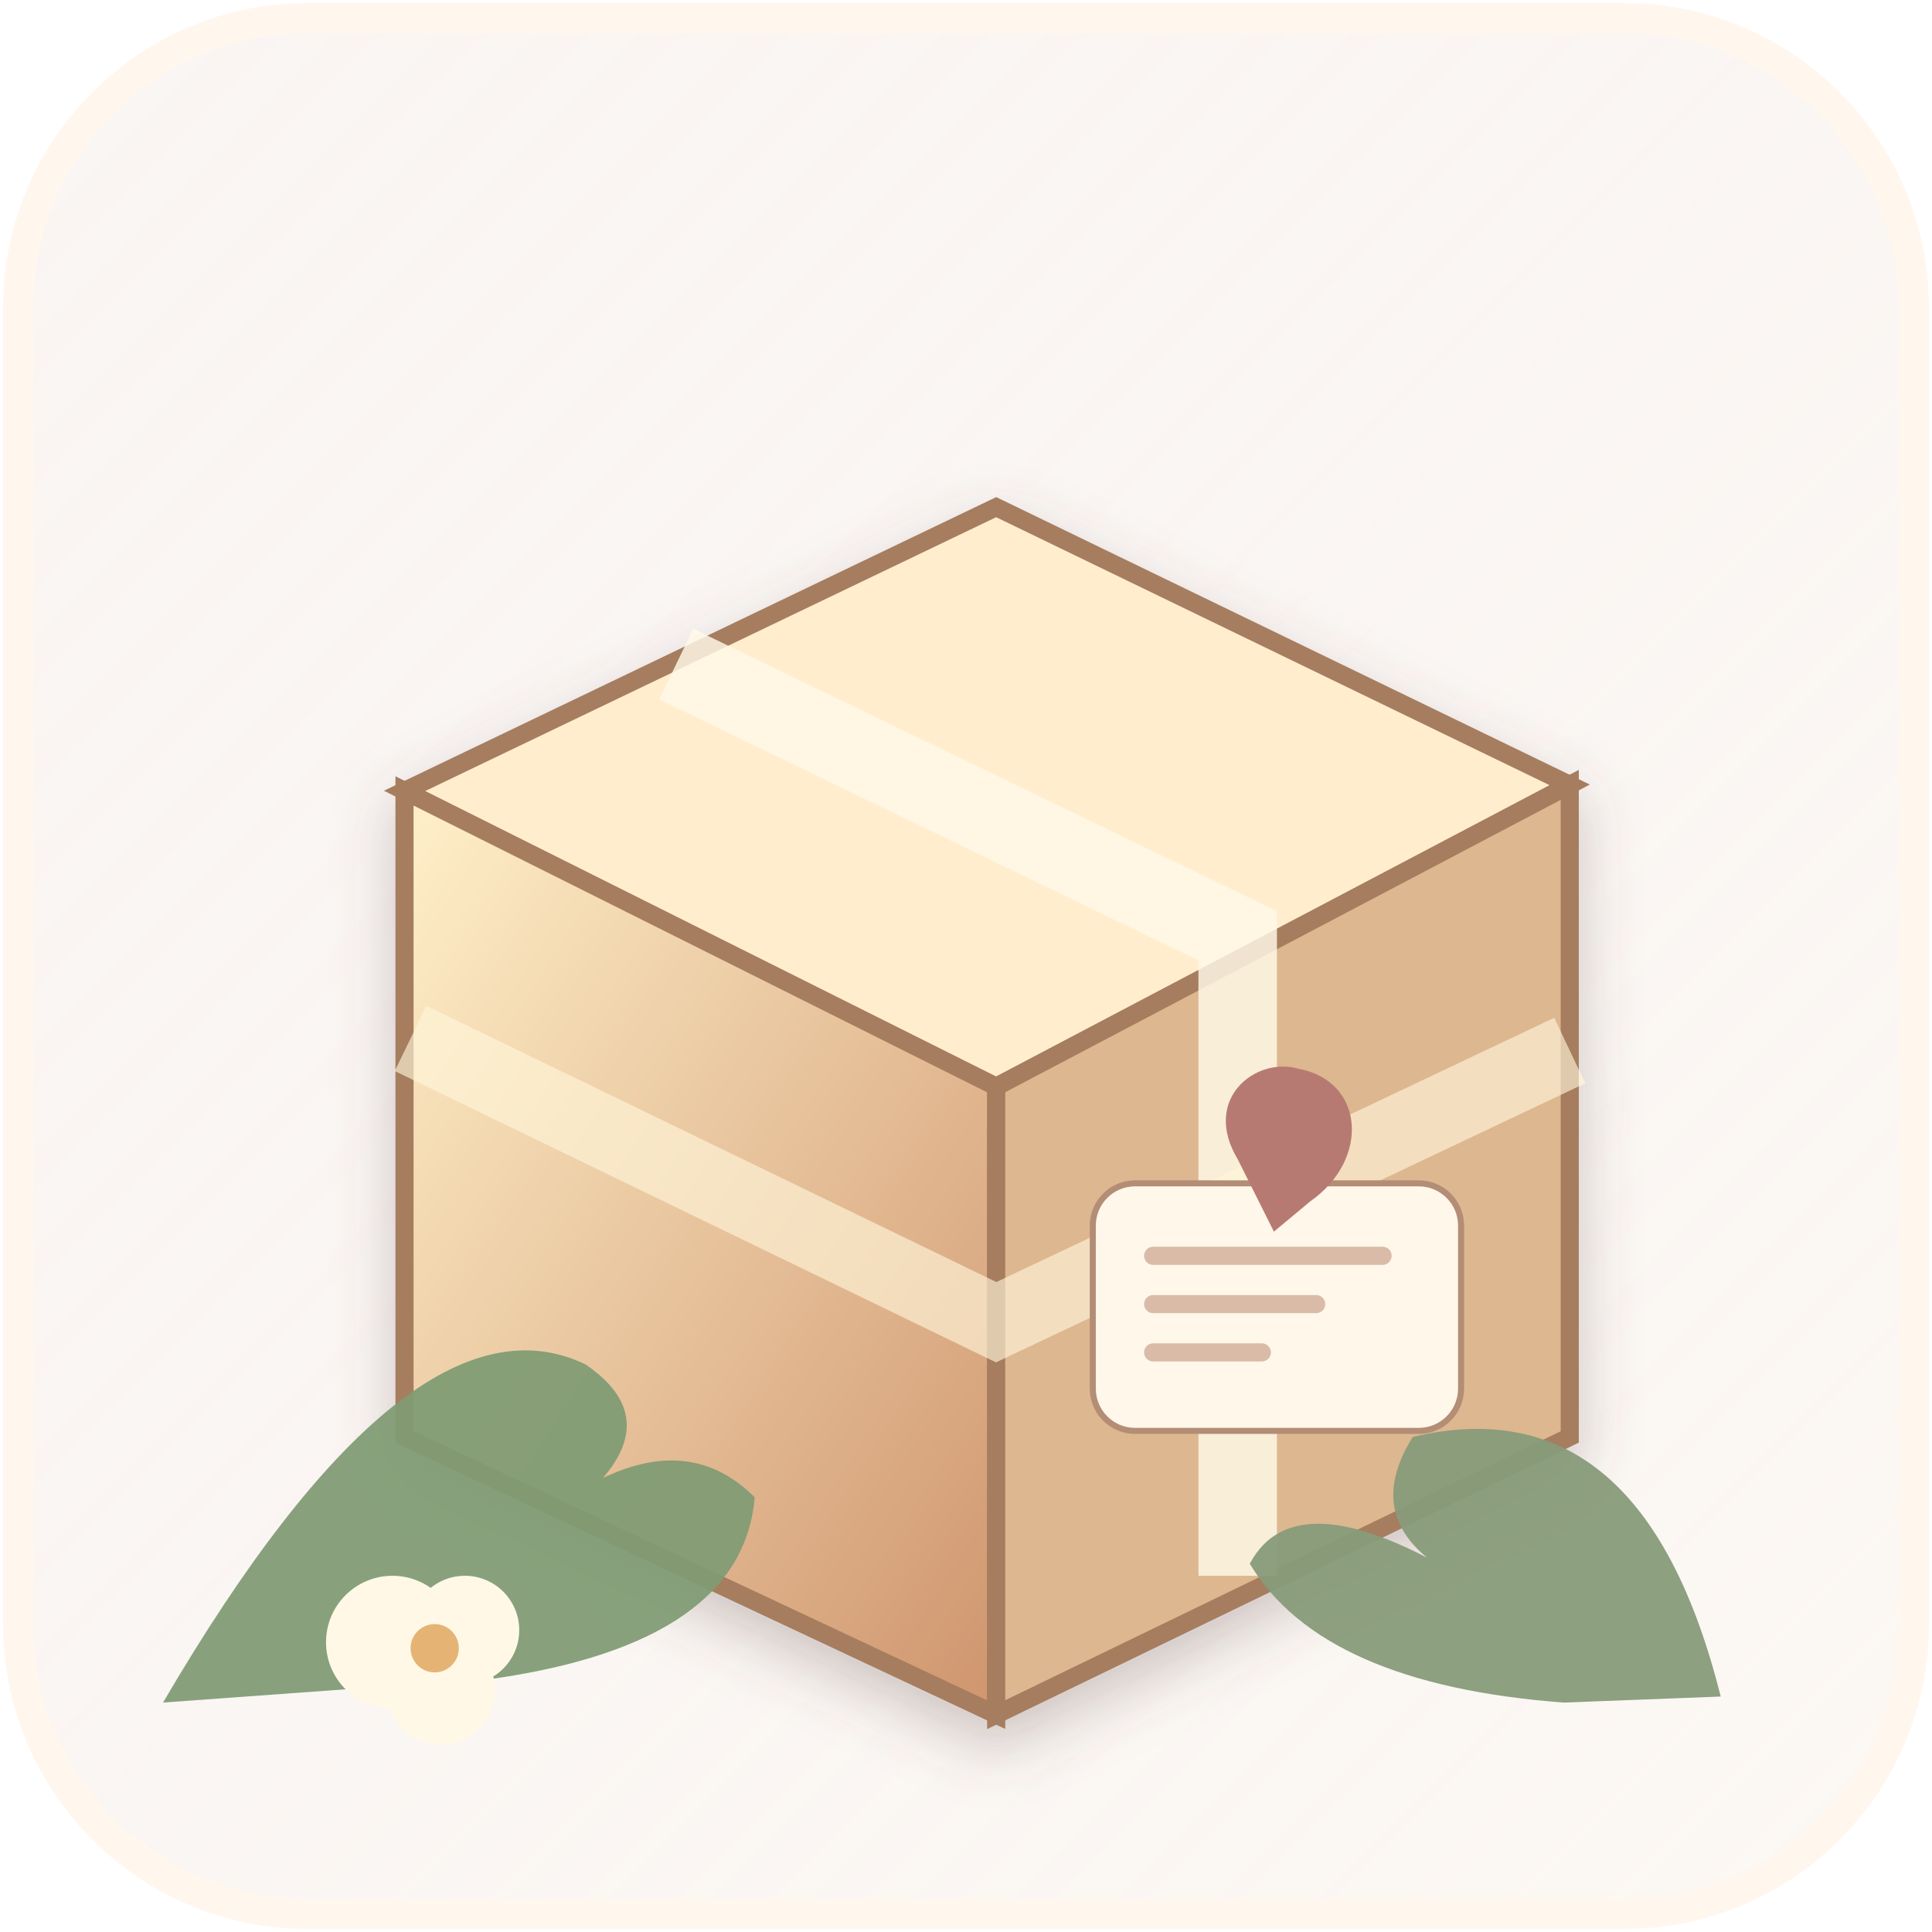
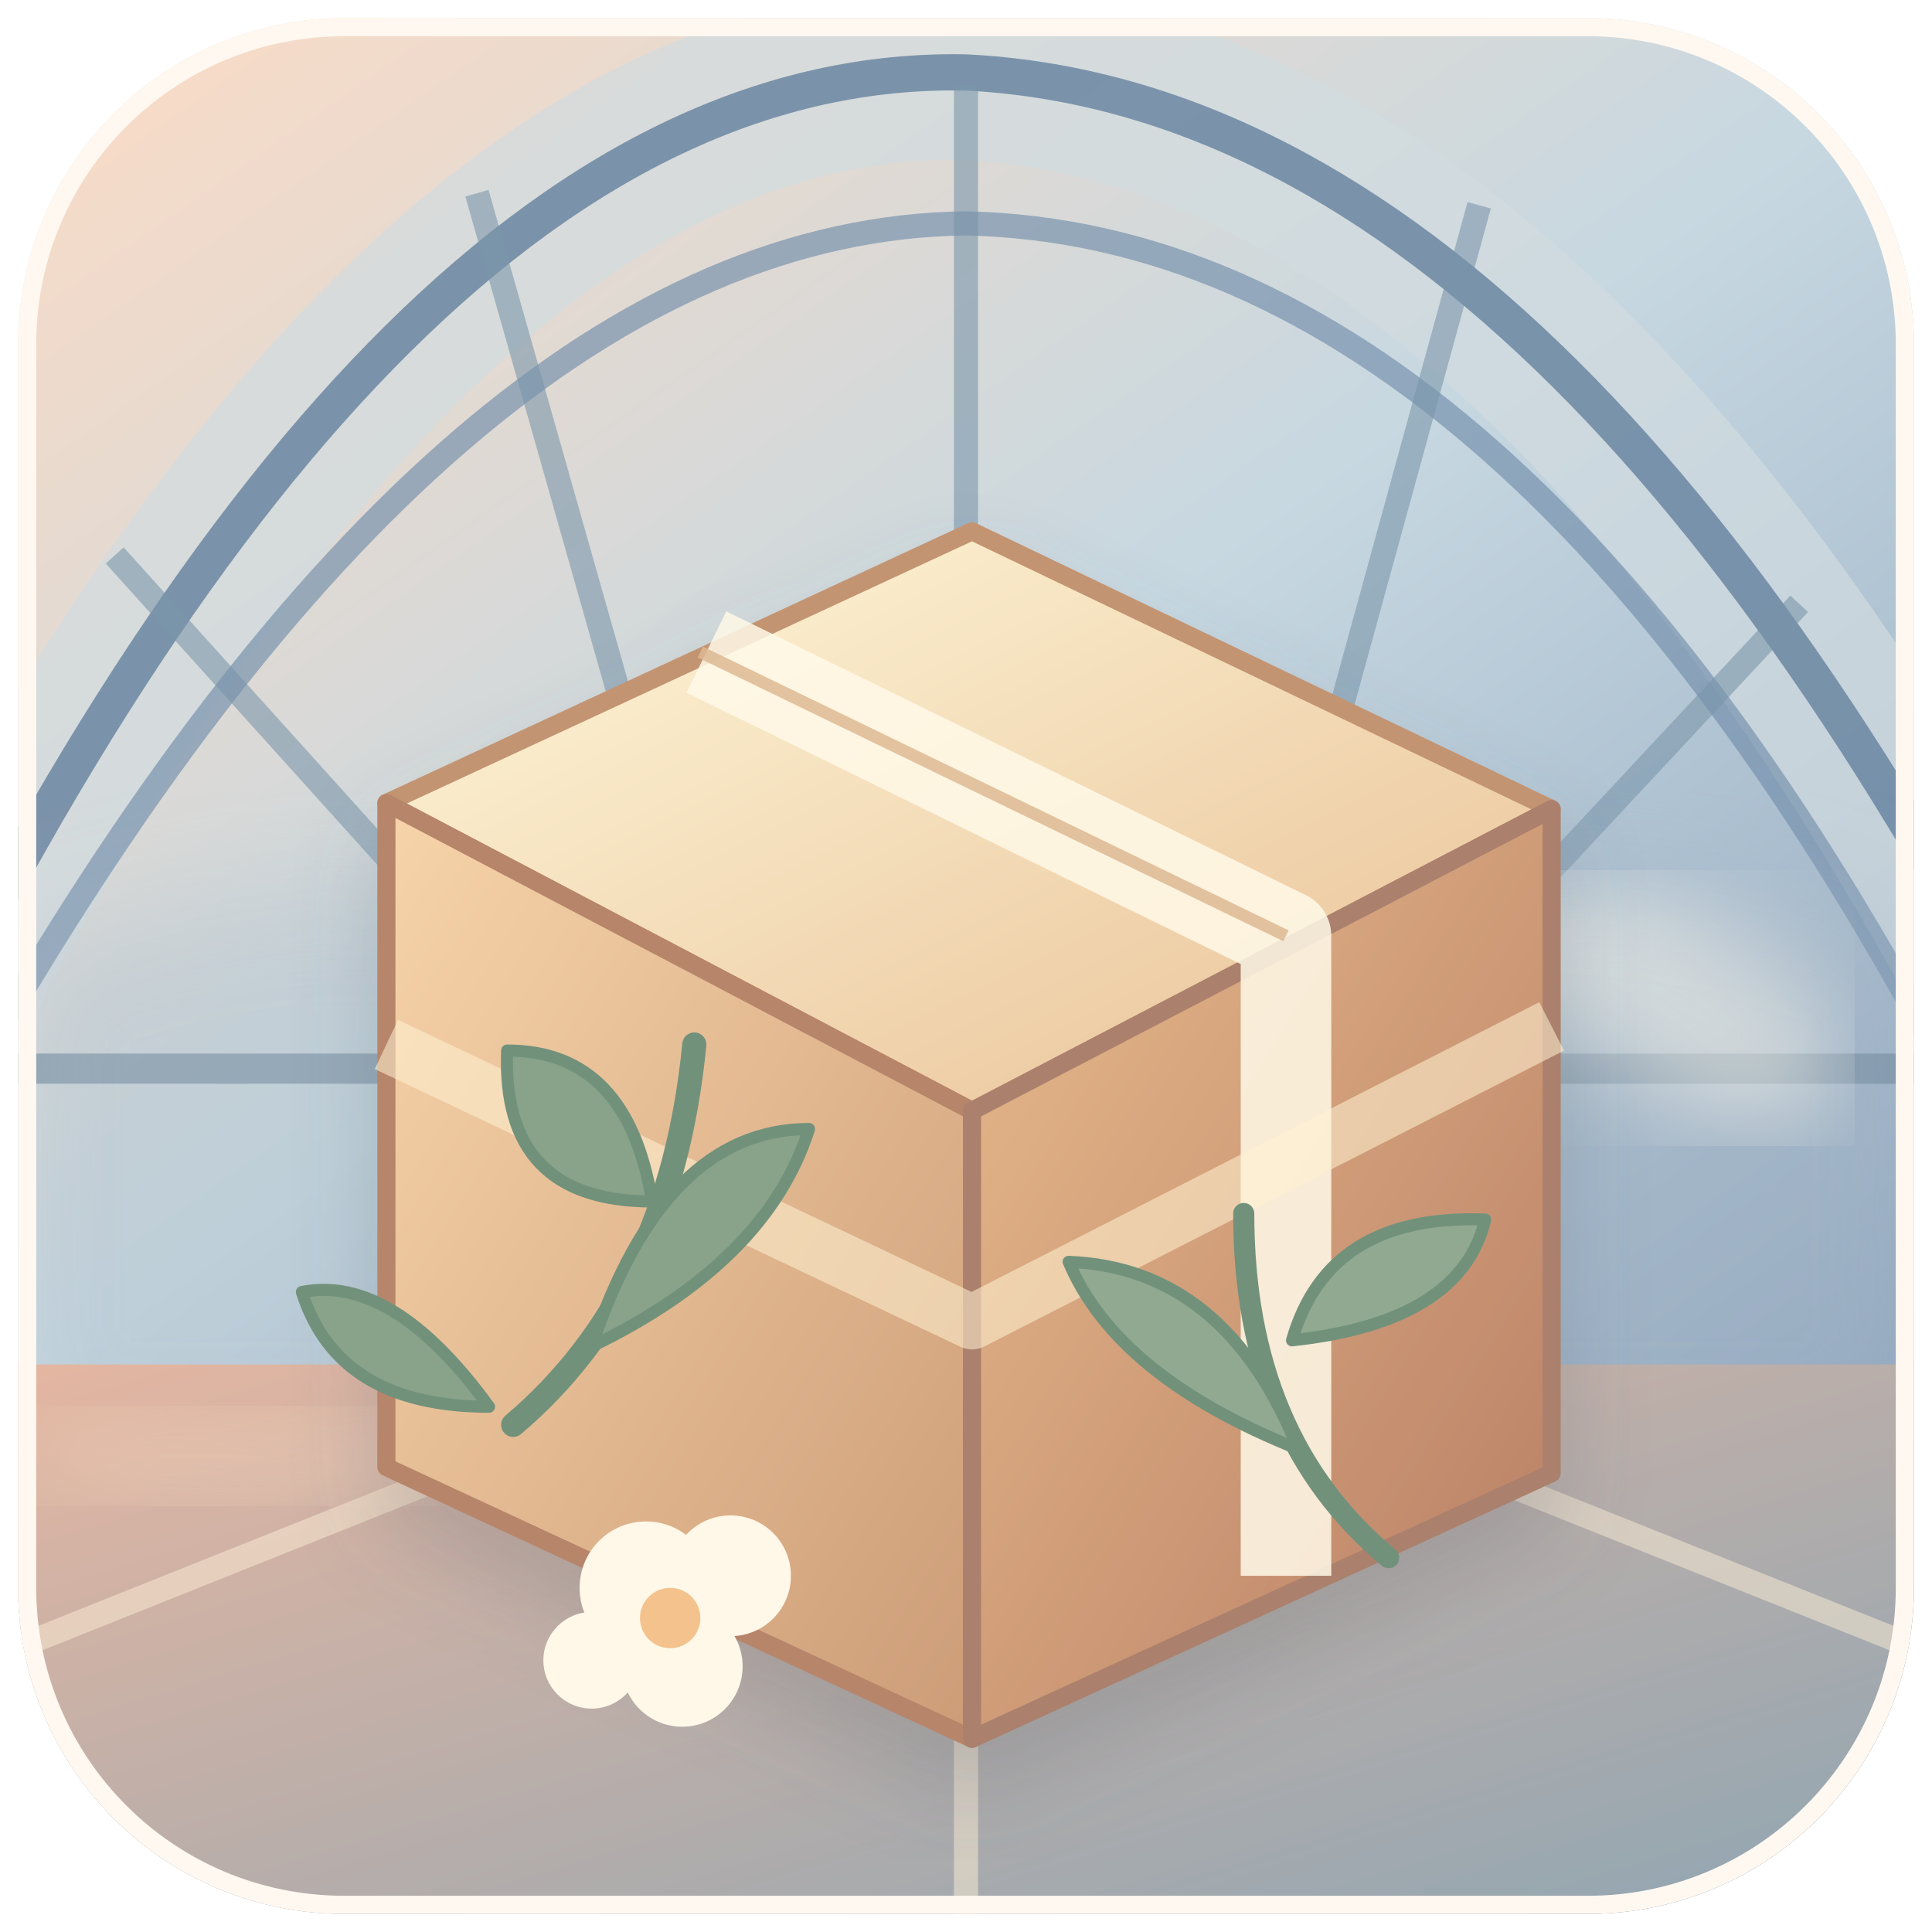
- <svg xmlns="http://www.w3.org/2000/svg" viewBox="0 0 320 320" aria-label="Pedidos">
+ <svg xmlns="http://www.w3.org/2000/svg" viewBox="0 0 320 320" role="img" aria-label="Pedidos">
  <defs>
-     <clipPath id="c">
-       <rect x="3" y="3" width="314" height="314" rx="48" />
+     <clipPath id="round">
+       <rect x="3" y="3" width="314" height="314" rx="54" />
    </clipPath>
-     <linearGradient id="soft" x1="0" y1="0" x2="1" y2="1">
-       <stop stop-color="#eeddd6" stop-opacity=".25" />
-       <stop offset="1" stop-color="#f9efe4" stop-opacity=".4" />
+     <linearGradient id="sky" x1=".1" y1="0" x2=".8" y2="1">
+       <stop stop-color="#f9dbc6" />
+       <stop offset=".44" stop-color="#c7d8e1" />
+       <stop offset="1" stop-color="#849bb7" />
    </linearGradient>
-     <linearGradient id="parcel" x1="0" y1="0" x2="1" y2="1">
-       <stop stop-color="#fff0c9" />
-       <stop offset="1" stop-color="#cf956e" />
+     <linearGradient id="vault" x1="0" y1="0" x2="1" y2="1">
+       <stop stop-color="#f9e4d7" />
+       <stop offset=".45" stop-color="#9bb4c5" />
+       <stop offset="1" stop-color="#718fa8" />
    </linearGradient>
-     <filter id="shadow">
-       <feDropShadow dx="0" dy="4" stdDeviation="5" flood-color="#67534d" flood-opacity=".3" />
+     <linearGradient id="floor" x1="0" y1="0" x2="1" y2="1">
+       <stop stop-color="#e4b6a1" />
+       <stop offset="1" stop-color="#8ca5b3" />
+     </linearGradient>
+     <linearGradient id="top" x1="0" y1="0" x2="1" y2="1">
+       <stop stop-color="#fff9dc" />
+       <stop offset="1" stop-color="#e8bf94" />
+     </linearGradient>
+     <linearGradient id="left" x1="0" y1="0" x2="1" y2="1">
+       <stop stop-color="#f7d4aa" />
+       <stop offset="1" stop-color="#cc9c77" />
+     </linearGradient>
+     <linearGradient id="right" x1="0" y1="0" x2="1" y2="1">
+       <stop stop-color="#e8bb8c" />
+       <stop offset="1" stop-color="#b77d64" />
+     </linearGradient>
+     <filter id="sh">
+       <feDropShadow dx="0" dy="8" stdDeviation="7" flood-color="#5a6674" flood-opacity=".24" />
+     </filter>
+     <filter id="mist">
+       <feGaussianBlur stdDeviation="9" />
    </filter>
  </defs>
-   <g clip-path="url(#c)">
-     <rect width="320" height="320" fill="#eadbd2" opacity=".05" />
-     <rect width="320" height="320" fill="url(#soft)" />
-     <g filter="url(#shadow)">
-       <path d="M67 131 165 84l95 46-95 50Z" fill="#ffedce" stroke="#a67d5e" stroke-width="3" />
-       <path d="M67 131v107l98 46V180Z" fill="url(#parcel)" stroke="#a67d5e" stroke-width="3" />
-       <path d="M165 180v104l95-46V130Z" fill="#ddb78f" stroke="#a67d5e" stroke-width="3" />
-       <path d="M112 110 205 155 205 261" fill="none" stroke="#fff9e7" stroke-width="13" opacity=".83" />
-       <path d="M68 172 165 219 260 174" fill="none" stroke="#fff5d9" stroke-width="12" opacity=".64" />
-       <rect x="181" y="196" width="61" height="41" rx="7" fill="#fff7e9" stroke="#b38d75" />
-       <path d="M191 208h38m-38 8h27m-27 8h18" stroke="#d9bba7" stroke-width="3" stroke-linecap="round" />
-       <path d="M205 192c-6-10 3-17 10-15 11 2 12 15 2 22l-6 5Z" fill="#b77a72" />
+   <g clip-path="url(#round)">
+     <rect width="320" height="320" fill="url(#sky)" />
+     <path d="M-22 192Q63 10 160 12Q260 17 345 190" fill="none" stroke="#d1dcdf" stroke-width="29" opacity=".70" />
+     <path d="M-22 192Q63 10 160 12Q260 17 345 190" fill="none" stroke="#627f9c" stroke-width="6" opacity=".78" />
+     <path d="M-5 179Q75 38 160 37Q251 39 326 184" fill="none" stroke="#718eaa" stroke-width="4" opacity=".65" />
+     <path d="M160 14V187M79 32 119 173M245 34 206 176M19 92 92 173M298 100 229 174" stroke="#7895a9" stroke-width="4" opacity=".58" />
+     <path d="M-8 177H330" stroke="#657e94" stroke-width="5" opacity=".6" />
+     <path d="M0 159q61-26 116-1t97-3 107 1v86H0" fill="#a8b8c6" opacity=".3" filter="url(#mist)" />
+     <path d="M-3 226h326v97H-3z" fill="url(#floor)" />
+     <path d="M0 274 150 214m170 60-150-60M160 211v118" stroke="#fff1d7" stroke-width="4" opacity=".48" />
+     <path d="M7 248q59-21 111-10" stroke="#f6d9bf" stroke-width="23" opacity=".49" filter="url(#mist)" />
+     <path d="M229 148q47 7 71 38" stroke="#fff9ec" stroke-width="28" opacity=".50" filter="url(#mist)" />
+     <g filter="url(#sh)" stroke-linejoin="round">
+       <path d="M64 133 161 88 257 134 161 184Z" fill="url(#top)" stroke="#c39472" stroke-width="3" />
+       <path d="M64 133 161 184v104L64 243Z" fill="url(#left)" stroke="#b7856b" stroke-width="3" />
+       <path d="M161 184 257 134v110L161 288Z" fill="url(#right)" stroke="#ab806c" stroke-width="3" />
+       <path d="M117 108 213 155v106" stroke="#fff9e8" stroke-width="15" opacity=".85" fill="none" />
+       <path d="M116 108 213 155" stroke="#ddb993" stroke-width="2" opacity=".85" />
+       <path d="M64 173 161 219 257 170" stroke="#fff1d0" stroke-width="9" opacity=".56" fill="none" />
    </g>
-     <path d="M27 282q41-70 70-56 19 13-15 32 27-26 43-10-2 24-43 30" fill="#7f9b74" opacity=".93" />
-     <path d="M285 281q-13-52-51-43-10 16 11 25-30-19-38-4 12 20 52 23" fill="#879b7a" opacity=".95" />
-     <g fill="#fff8e6">
-       <circle cx="65" cy="272" r="11" />
-       <circle cx="77" cy="270" r="9" />
-       <circle cx="73" cy="280" r="9" />
+     <g stroke="#71917b" stroke-linecap="round" stroke-linejoin="round" fill="none">
+       <path d="M85 236q26-22 30-63" stroke-width="4" />
+       <path d="M108 199q-25 0-24-25 20 0 24 25Zm-10 24q29-14 36-36-24 0-36 36Zm-17 10q-16-22-31-19 6 19 31 19Z" fill="#89a28a" stroke-width="2" />
+       <path d="M230 258q-24-20-24-57" stroke-width="3.5" />
+       <path d="M214 222q28-3 32-20-26-1-32 20Zm1 18q-30-12-38-31 26 1 38 31Z" fill="#91a991" stroke-width="2" />
    </g>
-     <circle cx="72" cy="273" r="4" fill="#e5b475" />
+     <g fill="#fff8e8">
+       <circle cx="107" cy="263" r="11" />
+       <circle cx="121" cy="261" r="10" />
+       <circle cx="113" cy="276" r="10" />
+       <circle cx="98" cy="275" r="8" />
+     </g>
+     <circle cx="111" cy="268" r="5" fill="#f3c28d" />
+     <rect x="3" y="3" width="314" height="314" rx="54" fill="none" stroke="#fff8f0" stroke-width="6" />
  </g>
-   <rect x="3" y="3" width="314" height="314" rx="48" fill="none" stroke="#fff6ee" stroke-width="5" />
</svg>
